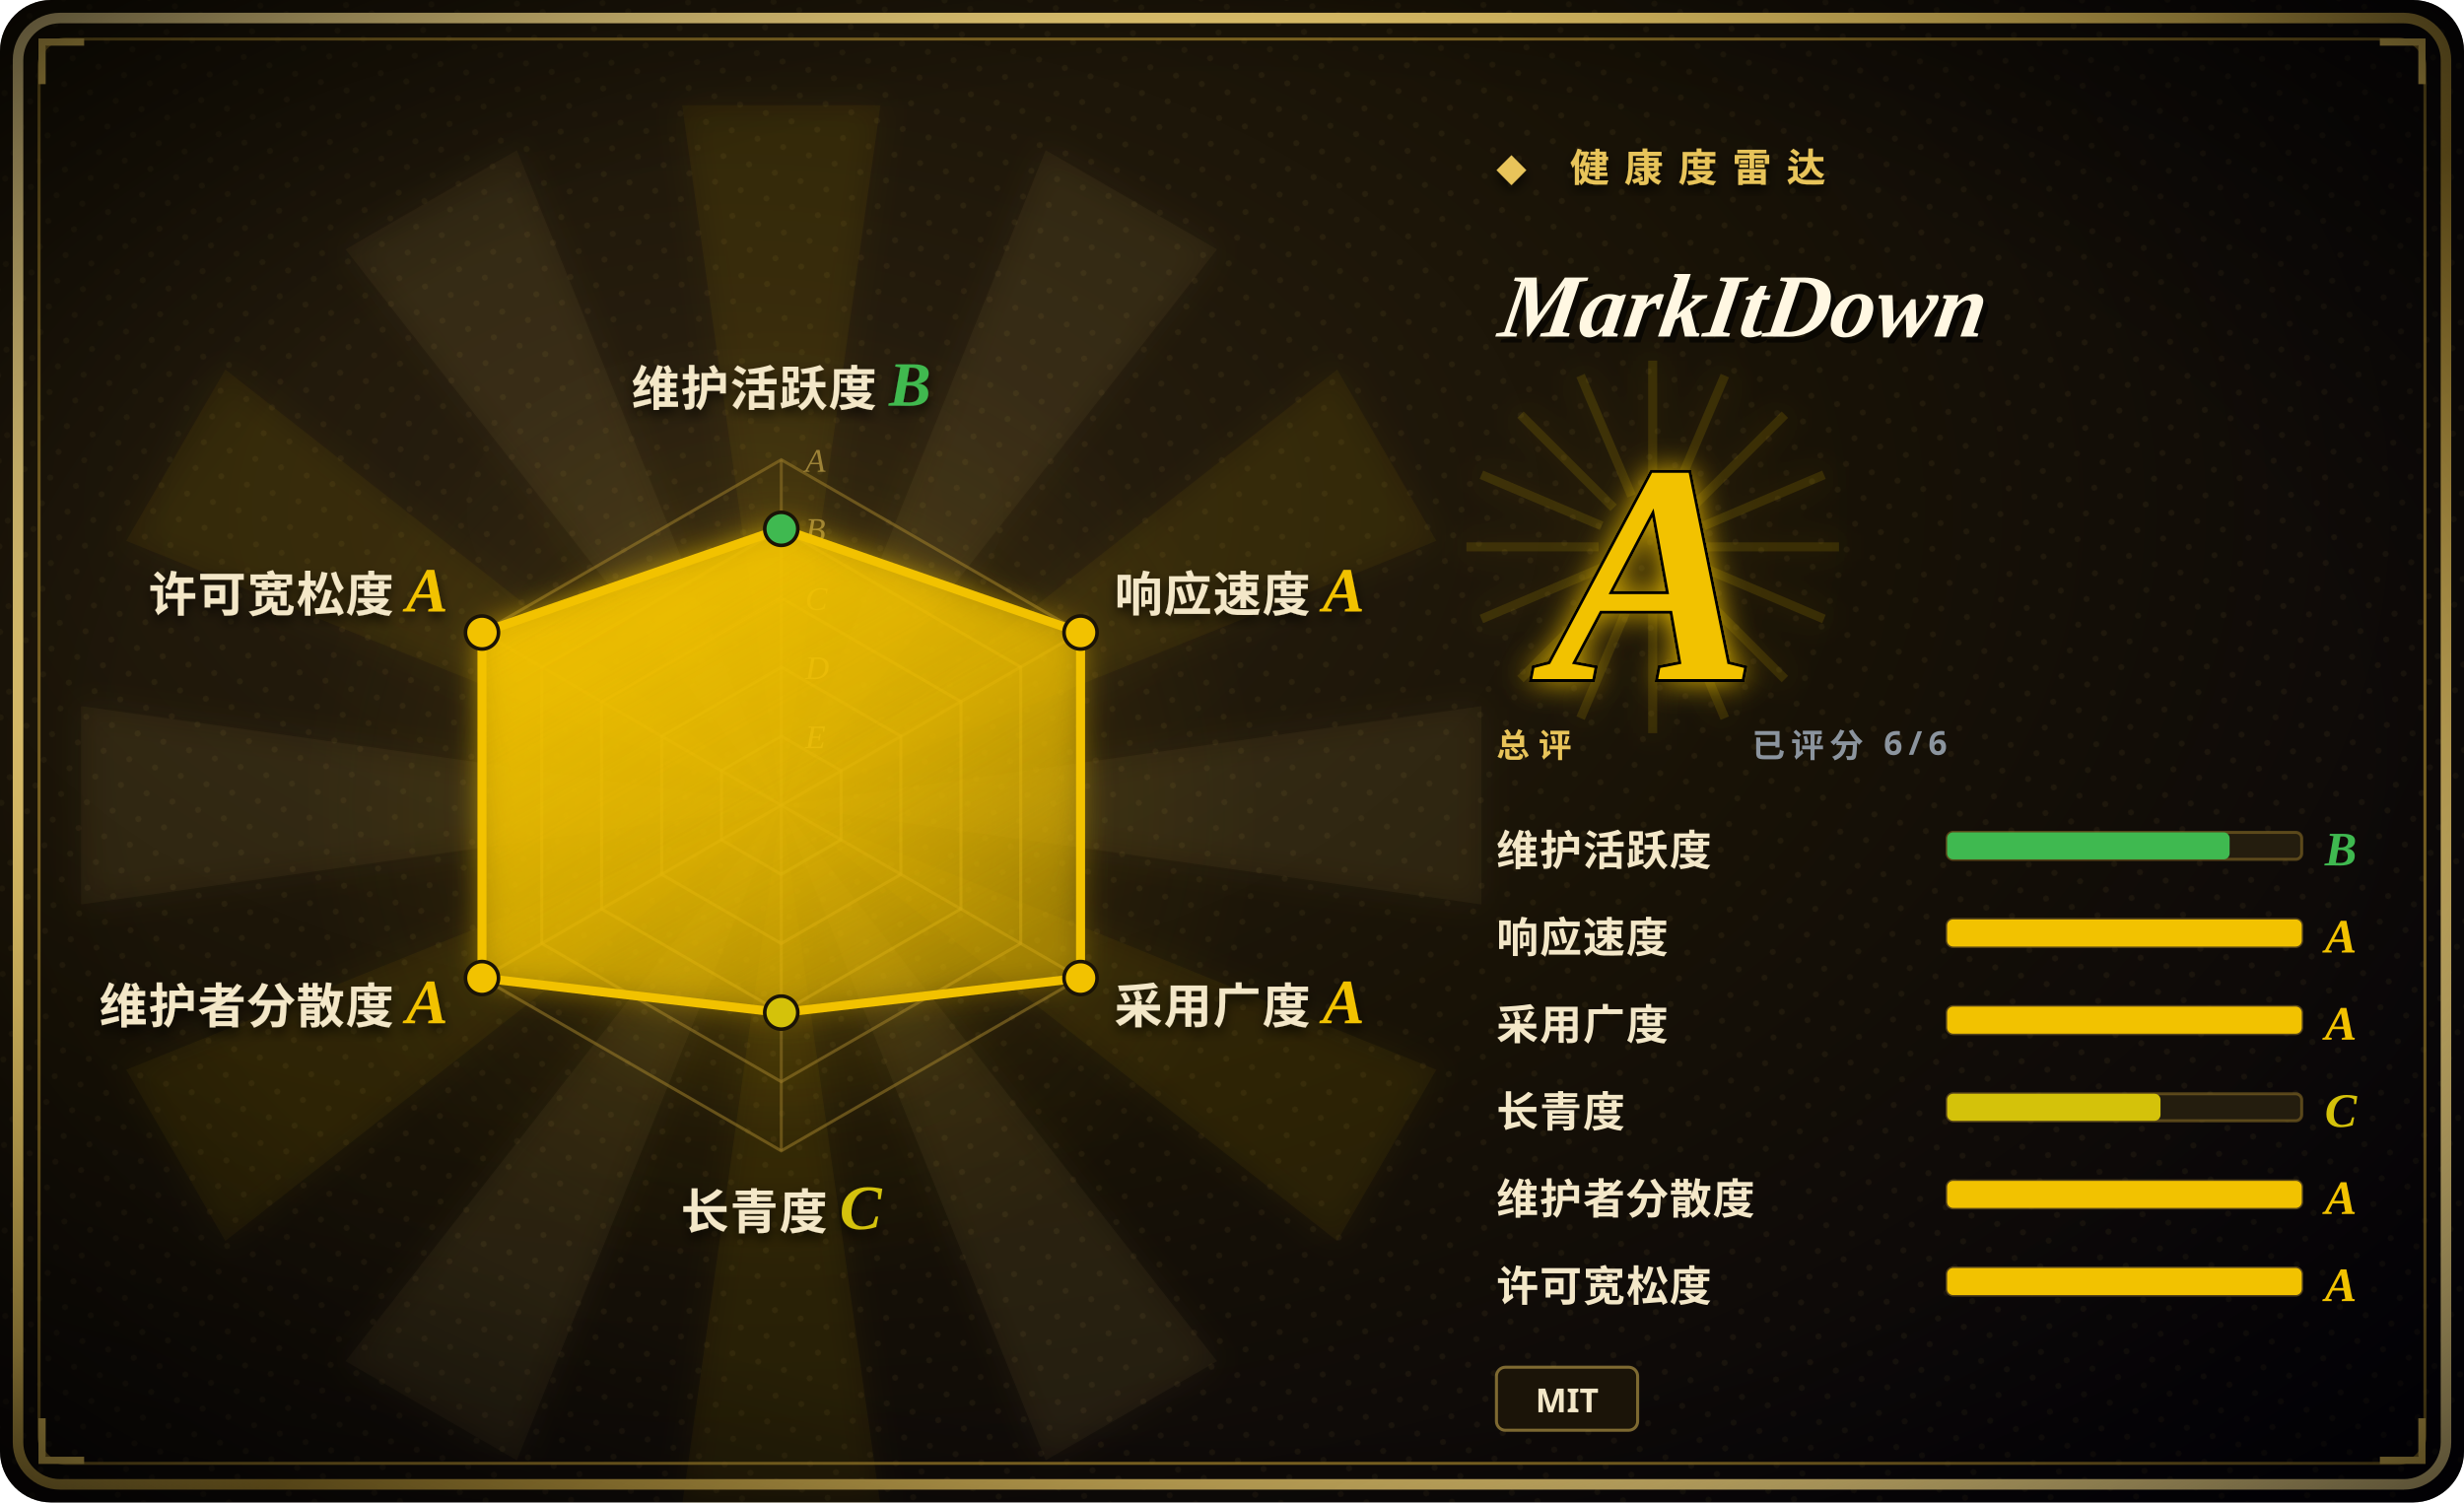
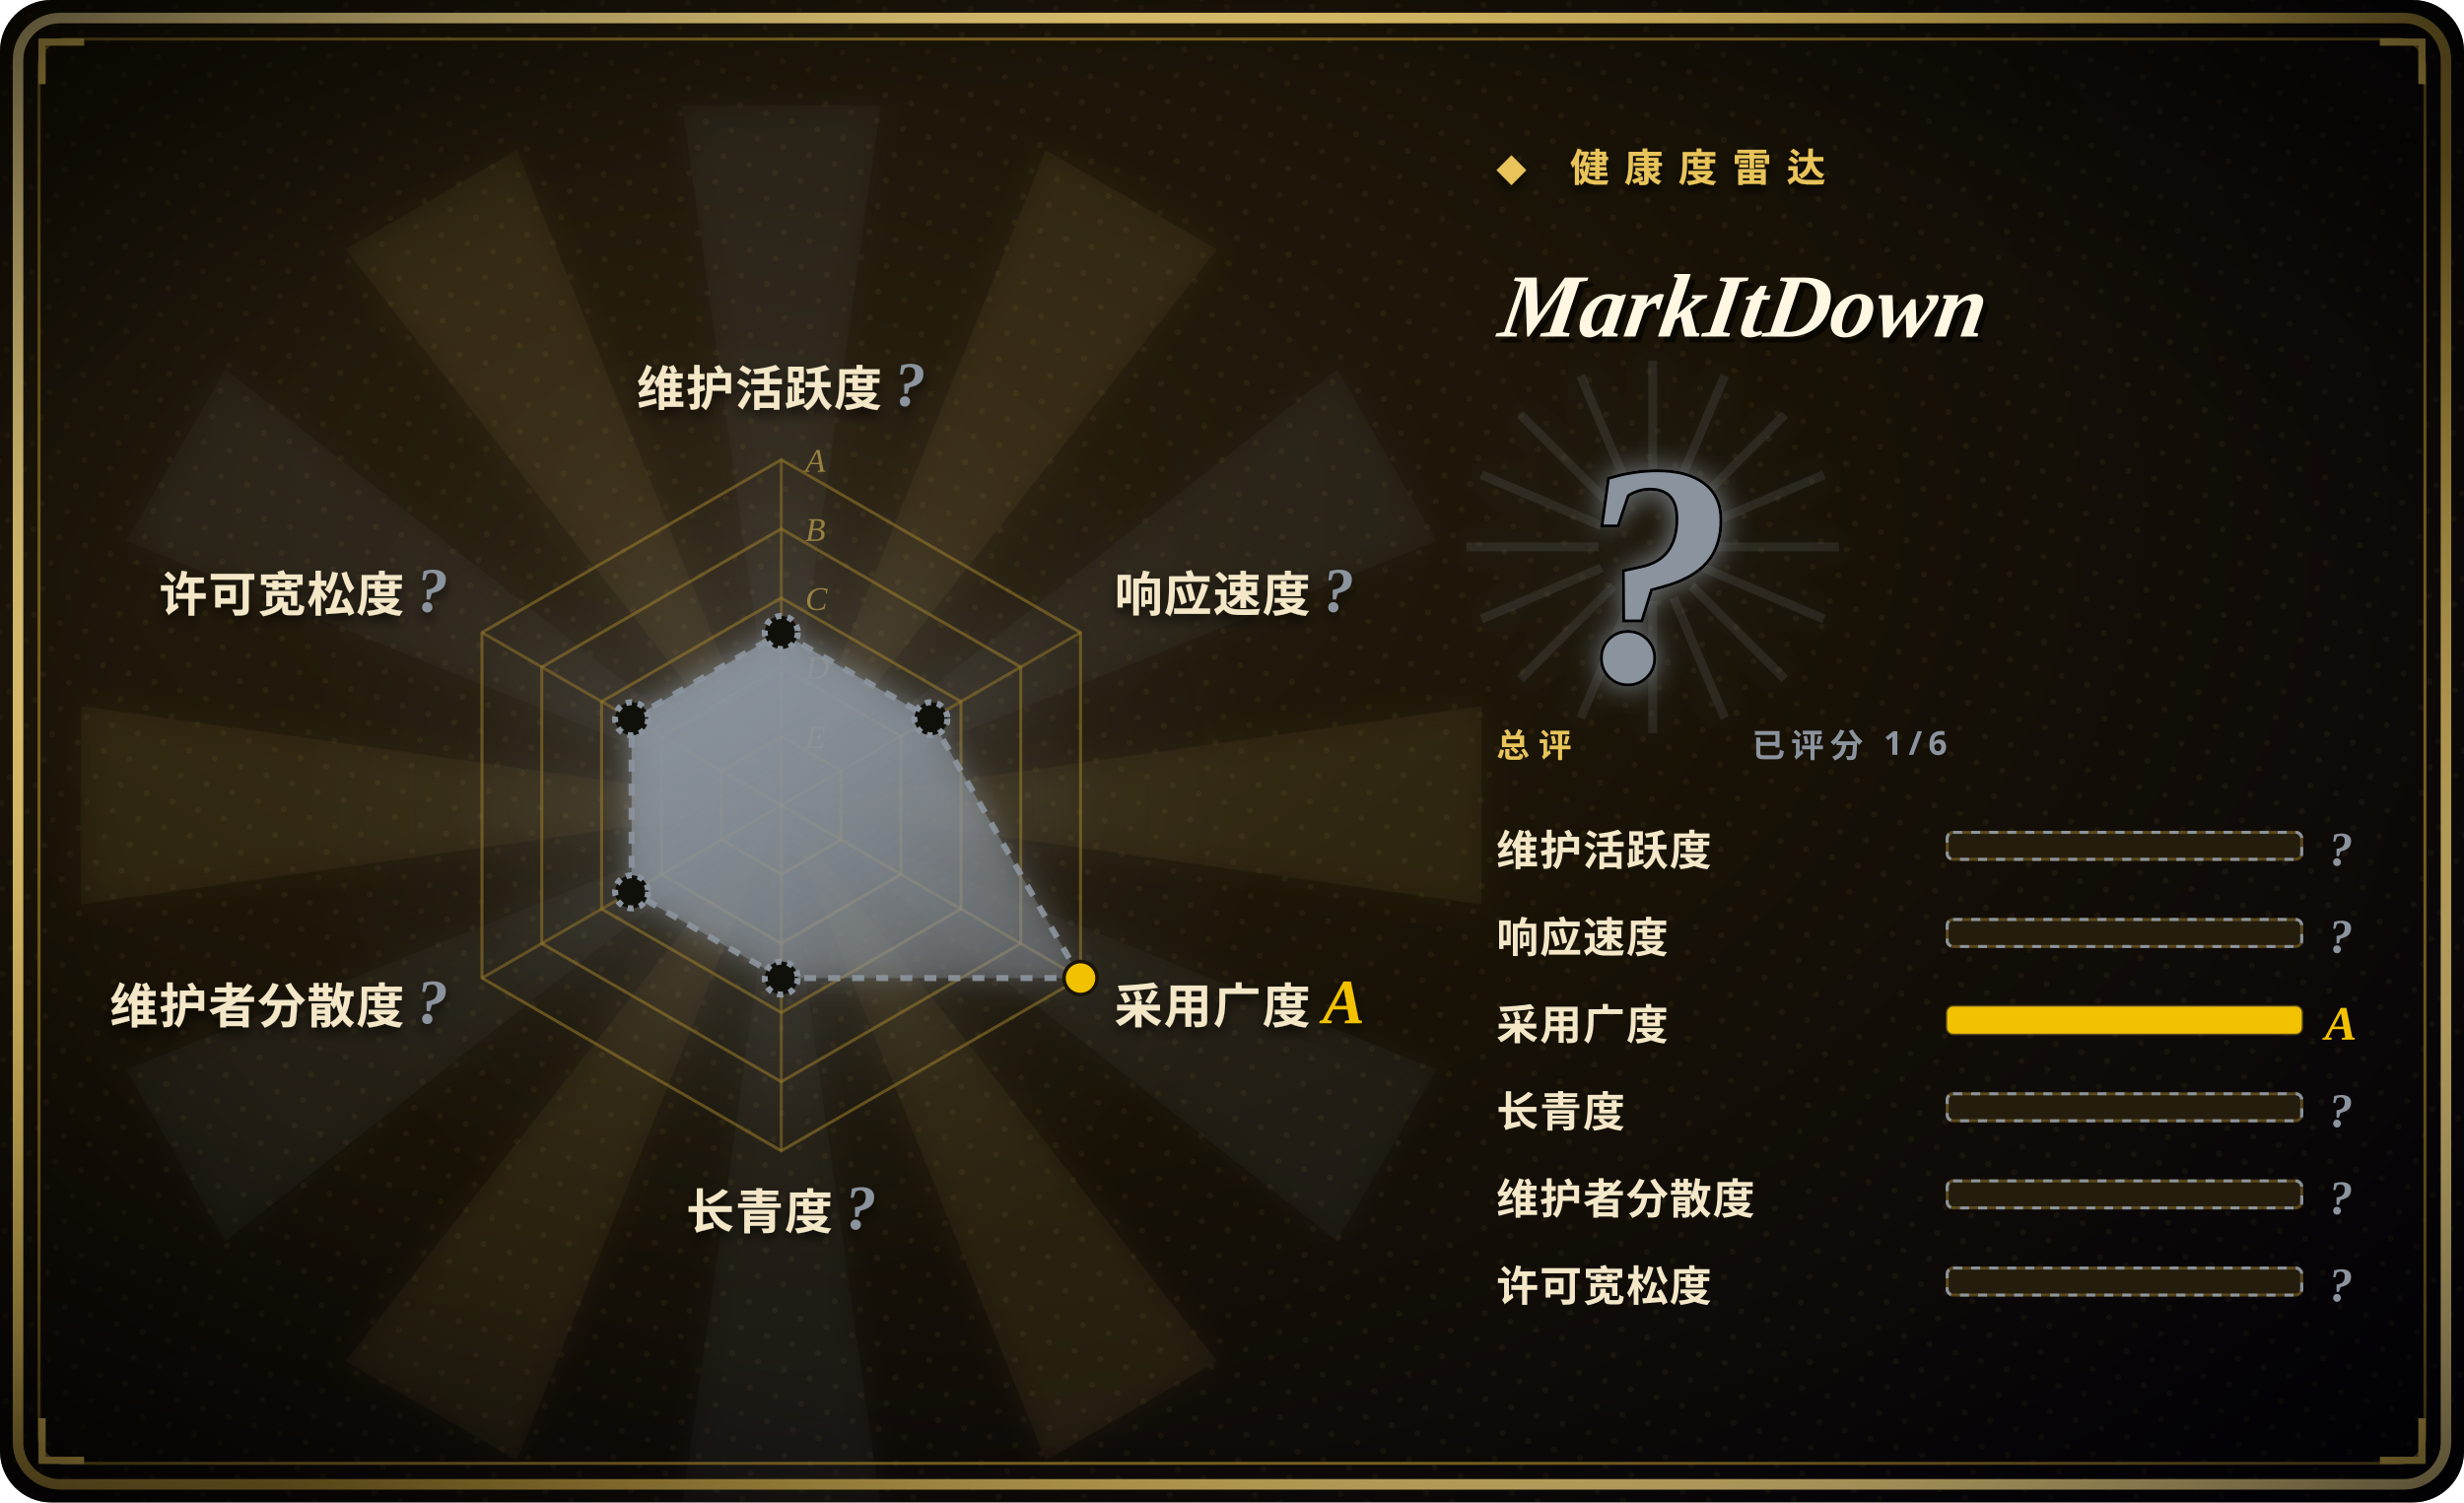
<svg xmlns="http://www.w3.org/2000/svg" width="820" height="500" viewBox="0 0 820 500">
  <defs>
    <radialGradient id="bg" cx="30%" cy="34%" r="90%">
      <stop offset="0%" stop-color="#2a2010" />
      <stop offset="48%" stop-color="#181206" />
      <stop offset="100%" stop-color="#05030a" />
    </radialGradient>
    <radialGradient id="vig" cx="50%" cy="50%" r="72%">
      <stop offset="62%" stop-color="#000000" stop-opacity="0" />
      <stop offset="100%" stop-color="#000000" stop-opacity="0.72" />
    </radialGradient>
    <linearGradient id="frame" x1="0" y1="0" x2="1" y2="1">
      <stop offset="0%" stop-color="#f6dd92" />
      <stop offset="45%" stop-color="#E8C45A" />
      <stop offset="55%" stop-color="#9c7d2a" />
      <stop offset="100%" stop-color="#f6dd92" />
    </linearGradient>
    <linearGradient id="poly" x1="0" y1="0" x2="0.7" y2="1">
-       <stop offset="0%" stop-color="#F2C200" stop-opacity="0.92" />
-       <stop offset="100%" stop-color="#F2C200" stop-opacity="0.34" />
+       <stop offset="0%" stop-color="#8B949E" stop-opacity="0.92" />
+       <stop offset="100%" stop-color="#8B949E" stop-opacity="0.34" />
    </linearGradient>
    <radialGradient id="halo" cx="50%" cy="50%" r="50%">
-       <stop offset="0%" stop-color="#F2C200" stop-opacity="0.34" />
-       <stop offset="68%" stop-color="#F2C200" stop-opacity="0.04" />
-       <stop offset="100%" stop-color="#F2C200" stop-opacity="0" />
+       <stop offset="0%" stop-color="#8B949E" stop-opacity="0.34" />
+       <stop offset="68%" stop-color="#8B949E" stop-opacity="0.04" />
+       <stop offset="100%" stop-color="#8B949E" stop-opacity="0" />
    </radialGradient>
    <filter id="glow" x="-60%" y="-60%" width="220%" height="220%">
      <feGaussianBlur stdDeviation="5" result="b" />
      <feMerge>
        <feMergeNode in="b" />
        <feMergeNode in="SourceGraphic" />
      </feMerge>
    </filter>
    <filter id="soft" x="-30%" y="-30%" width="160%" height="160%">
      <feDropShadow dx="0" dy="2" stdDeviation="2" flood-color="#000" flood-opacity="0.7" />
    </filter>
    <pattern id="halftone" width="9" height="9" patternUnits="userSpaceOnUse" patternTransform="rotate(18)">
      <circle cx="2" cy="2" r="1" fill="#E8C45A" fill-opacity="0.06" />
    </pattern>
  </defs>
  <rect width="820" height="500" rx="17" fill="url(#bg)" />
  <rect width="820" height="500" rx="17" fill="url(#halftone)" />
  <g opacity="0.5" filter="url(#glow)">
    <path d="M260,268 L493,235 L493,301 Z" fill="#E8C45A" fill-opacity="0.10" />
-     <path d="M260,268 L478,356 L445,413 Z" fill="#F2C200" fill-opacity="0.10" />
+     <path d="M260,268 L478,356 L445,413 Z" fill="#8B949E" fill-opacity="0.10" />
    <path d="M260,268 L405,453 L348,486 Z" fill="#E8C45A" fill-opacity="0.10" />
-     <path d="M260,268 L293,501 L227,501 Z" fill="#F2C200" fill-opacity="0.10" />
+     <path d="M260,268 L293,501 L227,501 Z" fill="#8B949E" fill-opacity="0.10" />
    <path d="M260,268 L172,486 L115,453 Z" fill="#E8C45A" fill-opacity="0.10" />
-     <path d="M260,268 L75,413 L42,356 Z" fill="#F2C200" fill-opacity="0.10" />
+     <path d="M260,268 L75,413 L42,356 Z" fill="#8B949E" fill-opacity="0.10" />
    <path d="M260,268 L27,301 L27,235 Z" fill="#E8C45A" fill-opacity="0.10" />
-     <path d="M260,268 L42,180 L75,123 Z" fill="#F2C200" fill-opacity="0.10" />
+     <path d="M260,268 L42,180 L75,123 Z" fill="#8B949E" fill-opacity="0.10" />
    <path d="M260,268 L115,83 L172,50 Z" fill="#E8C45A" fill-opacity="0.10" />
-     <path d="M260,268 L227,35 L293,35 Z" fill="#F2C200" fill-opacity="0.10" />
+     <path d="M260,268 L227,35 L293,35 Z" fill="#8B949E" fill-opacity="0.10" />
    <path d="M260,268 L348,50 L405,83 Z" fill="#E8C45A" fill-opacity="0.10" />
-     <path d="M260,268 L445,123 L478,180 Z" fill="#F2C200" fill-opacity="0.10" />
+     <path d="M260,268 L445,123 L478,180 Z" fill="#8B949E" fill-opacity="0.10" />
  </g>
  <circle cx="260" cy="268" r="161" fill="url(#halo)" />
  <rect x="6" y="6" width="808" height="488" rx="14" fill="none" stroke="url(#frame)" stroke-width="3.5" />
  <rect x="13" y="13" width="794" height="474" rx="9" fill="none" stroke="#9c7d2a" stroke-width="1" stroke-opacity="0.8" />
  <path d="M14,28 L14,14 L28,14" fill="none" stroke="#E8C45A" stroke-width="2.4" />
  <path d="M806,28 L806,14 L792,14" fill="none" stroke="#E8C45A" stroke-width="2.4" />
  <path d="M14,472 L14,486 L28,486" fill="none" stroke="#E8C45A" stroke-width="2.4" />
  <path d="M806,472 L806,486 L792,486" fill="none" stroke="#E8C45A" stroke-width="2.4" />
  <rect width="820" height="500" rx="17" fill="url(#vig)" />
  <polygon points="260.0,153.0 359.6,210.5 359.6,325.5 260.0,383.0 160.4,325.5 160.4,210.5" fill="none" stroke="#9c7d2a" stroke-opacity="0.55" stroke-width="1" />
  <polygon points="260.0,176.0 339.7,222.0 339.7,314.0 260.0,360.0 180.3,314.0 180.3,222.0" fill="none" stroke="#9c7d2a" stroke-opacity="0.55" stroke-width="1" />
  <polygon points="260.0,199.0 319.8,233.5 319.8,302.5 260.0,337.0 200.2,302.5 200.2,233.5" fill="none" stroke="#9c7d2a" stroke-opacity="0.55" stroke-width="1" />
  <polygon points="260.0,222.0 299.8,245.0 299.8,291.0 260.0,314.0 220.2,291.0 220.2,245.0" fill="none" stroke="#9c7d2a" stroke-opacity="0.55" stroke-width="1" />
  <polygon points="260.0,245.0 279.9,256.5 279.9,279.5 260.0,291.0 240.1,279.5 240.1,256.5" fill="none" stroke="#9c7d2a" stroke-opacity="0.55" stroke-width="1" />
  <line x1="260" y1="268" x2="260.0" y2="153.0" stroke="#9c7d2a" stroke-opacity="0.5" stroke-width="1" />
  <line x1="260" y1="268" x2="359.6" y2="210.5" stroke="#9c7d2a" stroke-opacity="0.5" stroke-width="1" />
  <line x1="260" y1="268" x2="359.6" y2="325.5" stroke="#9c7d2a" stroke-opacity="0.5" stroke-width="1" />
  <line x1="260" y1="268" x2="260.0" y2="383.0" stroke="#9c7d2a" stroke-opacity="0.5" stroke-width="1" />
  <line x1="260" y1="268" x2="160.4" y2="325.5" stroke="#9c7d2a" stroke-opacity="0.5" stroke-width="1" />
  <line x1="260" y1="268" x2="160.4" y2="210.5" stroke="#9c7d2a" stroke-opacity="0.5" stroke-width="1" />
  <text x="268" y="157.0" font-size="11" font-style="italic" fill="#E8C45A" fill-opacity="0.55" font-family="'Georgia','Times New Roman',serif">A</text>
  <text x="268" y="180.0" font-size="11" font-style="italic" fill="#E8C45A" fill-opacity="0.55" font-family="'Georgia','Times New Roman',serif">B</text>
  <text x="268" y="203.0" font-size="11" font-style="italic" fill="#E8C45A" fill-opacity="0.55" font-family="'Georgia','Times New Roman',serif">C</text>
  <text x="268" y="226.0" font-size="11" font-style="italic" fill="#E8C45A" fill-opacity="0.55" font-family="'Georgia','Times New Roman',serif">D</text>
  <text x="268" y="249.0" font-size="11" font-style="italic" fill="#E8C45A" fill-opacity="0.55" font-family="'Georgia','Times New Roman',serif">E</text>
-   <polygon points="260.0,176.0 359.6,210.5 359.6,325.5 260.0,337.0 160.4,325.5 160.4,210.5" fill="url(#poly)" filter="url(#glow)" />
-   <line x1="260.0" y1="176.0" x2="359.6" y2="210.5" stroke="#F2C200" stroke-width="3" />
-   <line x1="359.6" y1="210.5" x2="359.6" y2="325.5" stroke="#F2C200" stroke-width="3" />
-   <line x1="359.6" y1="325.5" x2="260.0" y2="337.0" stroke="#F2C200" stroke-width="3" />
-   <line x1="260.0" y1="337.0" x2="160.4" y2="325.5" stroke="#F2C200" stroke-width="3" />
-   <line x1="160.4" y1="325.5" x2="160.4" y2="210.5" stroke="#F2C200" stroke-width="3" />
-   <line x1="160.4" y1="210.5" x2="260.0" y2="176.0" stroke="#F2C200" stroke-width="3" />
-   <circle cx="260.0" cy="176.0" r="5.5" fill="#3FB950" stroke="#1a1306" stroke-width="1.2" />
-   <circle cx="359.6" cy="210.5" r="5.5" fill="#F2C200" stroke="#1a1306" stroke-width="1.2" />
+   <polygon points="260.0,210.5 309.8,239.2 359.6,325.5 260.0,325.5 210.2,296.8 210.2,239.2" fill="url(#poly)" filter="url(#glow)" />
+   <line x1="260.0" y1="210.5" x2="309.8" y2="239.2" stroke="#8B949E" stroke-width="2" stroke-dasharray="4 4" stroke-opacity="0.92" />
+   <line x1="309.8" y1="239.2" x2="359.6" y2="325.5" stroke="#8B949E" stroke-width="2" stroke-dasharray="4 4" stroke-opacity="0.92" />
+   <line x1="359.6" y1="325.5" x2="260.0" y2="325.5" stroke="#8B949E" stroke-width="2" stroke-dasharray="4 4" stroke-opacity="0.92" />
+   <line x1="260.0" y1="325.5" x2="210.2" y2="296.8" stroke="#8B949E" stroke-width="2" stroke-dasharray="4 4" stroke-opacity="0.92" />
+   <line x1="210.2" y1="296.8" x2="210.2" y2="239.2" stroke="#8B949E" stroke-width="2" stroke-dasharray="4 4" stroke-opacity="0.92" />
+   <line x1="210.2" y1="239.2" x2="260.0" y2="210.5" stroke="#8B949E" stroke-width="2" stroke-dasharray="4 4" stroke-opacity="0.92" />
+   <circle cx="260.0" cy="210.5" r="5.5" fill="#10100b" stroke="#8B949E" stroke-width="2" stroke-dasharray="2 2" />
+   <circle cx="309.8" cy="239.2" r="5.5" fill="#10100b" stroke="#8B949E" stroke-width="2" stroke-dasharray="2 2" />
  <circle cx="359.6" cy="325.5" r="5.5" fill="#F2C200" stroke="#1a1306" stroke-width="1.2" />
-   <circle cx="260.0" cy="337.0" r="5.5" fill="#D4C20A" stroke="#1a1306" stroke-width="1.2" />
-   <circle cx="160.4" cy="325.5" r="5.5" fill="#F2C200" stroke="#1a1306" stroke-width="1.2" />
-   <circle cx="160.4" cy="210.5" r="5.5" fill="#F2C200" stroke="#1a1306" stroke-width="1.2" />
-   <text x="260.0" y="135.0" font-size="16" font-weight="900" fill="#f3e7c8" text-anchor="middle" font-family="'PingFang SC','Hiragino Sans GB','Heiti SC','Microsoft YaHei',sans-serif" letter-spacing="0.4" filter="url(#soft)">维护活跃度 <tspan fill="#3FB950" font-family="'Georgia','Times New Roman',serif" font-style="italic" font-size="21">B</tspan>
+   <circle cx="260.0" cy="325.5" r="5.5" fill="#10100b" stroke="#8B949E" stroke-width="2" stroke-dasharray="2 2" />
+   <circle cx="210.2" cy="296.8" r="5.5" fill="#10100b" stroke="#8B949E" stroke-width="2" stroke-dasharray="2 2" />
+   <circle cx="210.2" cy="239.2" r="5.5" fill="#10100b" stroke="#8B949E" stroke-width="2" stroke-dasharray="2 2" />
+   <text x="260.0" y="135.0" font-size="16" font-weight="900" fill="#f3e7c8" text-anchor="middle" font-family="'PingFang SC','Hiragino Sans GB','Heiti SC','Microsoft YaHei',sans-serif" letter-spacing="0.4" filter="url(#soft)">维护活跃度 <tspan fill="#8B949E" font-family="'Georgia','Times New Roman',serif" font-style="italic" font-size="21">?</tspan>
  </text>
-   <text x="370.9" y="203.5" font-size="16" font-weight="900" fill="#f3e7c8" text-anchor="start" font-family="'PingFang SC','Hiragino Sans GB','Heiti SC','Microsoft YaHei',sans-serif" letter-spacing="0.4" filter="url(#soft)">响应速度 <tspan fill="#F2C200" font-family="'Georgia','Times New Roman',serif" font-style="italic" font-size="21">A</tspan>
+   <text x="370.9" y="203.5" font-size="16" font-weight="900" fill="#f3e7c8" text-anchor="start" font-family="'PingFang SC','Hiragino Sans GB','Heiti SC','Microsoft YaHei',sans-serif" letter-spacing="0.4" filter="url(#soft)">响应速度 <tspan fill="#8B949E" font-family="'Georgia','Times New Roman',serif" font-style="italic" font-size="21">?</tspan>
  </text>
  <text x="370.9" y="340.5" font-size="16" font-weight="900" fill="#f3e7c8" text-anchor="start" font-family="'PingFang SC','Hiragino Sans GB','Heiti SC','Microsoft YaHei',sans-serif" letter-spacing="0.4" filter="url(#soft)">采用广度 <tspan fill="#F2C200" font-family="'Georgia','Times New Roman',serif" font-style="italic" font-size="21">A</tspan>
  </text>
-   <text x="260.0" y="409.0" font-size="16" font-weight="900" fill="#f3e7c8" text-anchor="middle" font-family="'PingFang SC','Hiragino Sans GB','Heiti SC','Microsoft YaHei',sans-serif" letter-spacing="0.4" filter="url(#soft)">长青度 <tspan fill="#D4C20A" font-family="'Georgia','Times New Roman',serif" font-style="italic" font-size="21">C</tspan>
+   <text x="260.0" y="409.0" font-size="16" font-weight="900" fill="#f3e7c8" text-anchor="middle" font-family="'PingFang SC','Hiragino Sans GB','Heiti SC','Microsoft YaHei',sans-serif" letter-spacing="0.4" filter="url(#soft)">长青度 <tspan fill="#8B949E" font-family="'Georgia','Times New Roman',serif" font-style="italic" font-size="21">?</tspan>
  </text>
-   <text x="149.1" y="340.5" font-size="16" font-weight="900" fill="#f3e7c8" text-anchor="end" font-family="'PingFang SC','Hiragino Sans GB','Heiti SC','Microsoft YaHei',sans-serif" letter-spacing="0.4" filter="url(#soft)">维护者分散度 <tspan fill="#F2C200" font-family="'Georgia','Times New Roman',serif" font-style="italic" font-size="21">A</tspan>
+   <text x="149.1" y="340.5" font-size="16" font-weight="900" fill="#f3e7c8" text-anchor="end" font-family="'PingFang SC','Hiragino Sans GB','Heiti SC','Microsoft YaHei',sans-serif" letter-spacing="0.4" filter="url(#soft)">维护者分散度 <tspan fill="#8B949E" font-family="'Georgia','Times New Roman',serif" font-style="italic" font-size="21">?</tspan>
  </text>
-   <text x="149.1" y="203.5" font-size="16" font-weight="900" fill="#f3e7c8" text-anchor="end" font-family="'PingFang SC','Hiragino Sans GB','Heiti SC','Microsoft YaHei',sans-serif" letter-spacing="0.4" filter="url(#soft)">许可宽松度 <tspan fill="#F2C200" font-family="'Georgia','Times New Roman',serif" font-style="italic" font-size="21">A</tspan>
+   <text x="149.1" y="203.5" font-size="16" font-weight="900" fill="#f3e7c8" text-anchor="end" font-family="'PingFang SC','Hiragino Sans GB','Heiti SC','Microsoft YaHei',sans-serif" letter-spacing="0.4" filter="url(#soft)">许可宽松度 <tspan fill="#8B949E" font-family="'Georgia','Times New Roman',serif" font-style="italic" font-size="21">?</tspan>
  </text>
  <text x="498" y="60" font-size="13" letter-spacing="5" fill="#E8C45A" font-weight="900" font-family="'PingFang SC','Hiragino Sans GB','Heiti SC','Microsoft YaHei',sans-serif" filter="url(#soft)">◆ 健康度雷达</text>
  <g transform="translate(498,112) skewX(-9)">
    <text x="2" y="2" font-size="30" font-weight="900" font-style="italic" fill="#000" fill-opacity="0.6" font-family="'Georgia','Times New Roman',serif">MarkItDown</text>
    <text x="0" y="0" font-size="30" font-weight="900" font-style="italic" fill="#fff7e2" font-family="'Georgia','Times New Roman',serif">MarkItDown</text>
  </g>
  <line x1="498" y1="124" x2="648" y2="124" stroke="url(#frame)" stroke-width="2" />
  <g opacity="0.85" filter="url(#glow)">
-     <line x1="568" y1="182" x2="612" y2="182" stroke="#F2C200" stroke-opacity="0.16" stroke-width="3" />
-     <line x1="567" y1="189" x2="607" y2="206" stroke="#F2C200" stroke-opacity="0.16" stroke-width="3" />
-     <line x1="563" y1="195" x2="594" y2="226" stroke="#F2C200" stroke-opacity="0.16" stroke-width="3" />
-     <line x1="557" y1="199" x2="574" y2="239" stroke="#F2C200" stroke-opacity="0.16" stroke-width="3" />
-     <line x1="550" y1="200" x2="550" y2="244" stroke="#F2C200" stroke-opacity="0.16" stroke-width="3" />
-     <line x1="543" y1="199" x2="526" y2="239" stroke="#F2C200" stroke-opacity="0.16" stroke-width="3" />
-     <line x1="537" y1="195" x2="506" y2="226" stroke="#F2C200" stroke-opacity="0.16" stroke-width="3" />
-     <line x1="533" y1="189" x2="493" y2="206" stroke="#F2C200" stroke-opacity="0.16" stroke-width="3" />
-     <line x1="532" y1="182" x2="488" y2="182" stroke="#F2C200" stroke-opacity="0.16" stroke-width="3" />
-     <line x1="533" y1="175" x2="493" y2="158" stroke="#F2C200" stroke-opacity="0.16" stroke-width="3" />
-     <line x1="537" y1="169" x2="506" y2="138" stroke="#F2C200" stroke-opacity="0.16" stroke-width="3" />
-     <line x1="543" y1="165" x2="526" y2="125" stroke="#F2C200" stroke-opacity="0.16" stroke-width="3" />
-     <line x1="550" y1="164" x2="550" y2="120" stroke="#F2C200" stroke-opacity="0.16" stroke-width="3" />
-     <line x1="557" y1="165" x2="574" y2="125" stroke="#F2C200" stroke-opacity="0.16" stroke-width="3" />
-     <line x1="563" y1="169" x2="594" y2="138" stroke="#F2C200" stroke-opacity="0.16" stroke-width="3" />
-     <line x1="567" y1="175" x2="607" y2="158" stroke="#F2C200" stroke-opacity="0.16" stroke-width="3" />
+     <line x1="568" y1="182" x2="612" y2="182" stroke="#8B949E" stroke-opacity="0.16" stroke-width="3" />
+     <line x1="567" y1="189" x2="607" y2="206" stroke="#8B949E" stroke-opacity="0.16" stroke-width="3" />
+     <line x1="563" y1="195" x2="594" y2="226" stroke="#8B949E" stroke-opacity="0.16" stroke-width="3" />
+     <line x1="557" y1="199" x2="574" y2="239" stroke="#8B949E" stroke-opacity="0.16" stroke-width="3" />
+     <line x1="550" y1="200" x2="550" y2="244" stroke="#8B949E" stroke-opacity="0.16" stroke-width="3" />
+     <line x1="543" y1="199" x2="526" y2="239" stroke="#8B949E" stroke-opacity="0.16" stroke-width="3" />
+     <line x1="537" y1="195" x2="506" y2="226" stroke="#8B949E" stroke-opacity="0.16" stroke-width="3" />
+     <line x1="533" y1="189" x2="493" y2="206" stroke="#8B949E" stroke-opacity="0.16" stroke-width="3" />
+     <line x1="532" y1="182" x2="488" y2="182" stroke="#8B949E" stroke-opacity="0.16" stroke-width="3" />
+     <line x1="533" y1="175" x2="493" y2="158" stroke="#8B949E" stroke-opacity="0.16" stroke-width="3" />
+     <line x1="537" y1="169" x2="506" y2="138" stroke="#8B949E" stroke-opacity="0.16" stroke-width="3" />
+     <line x1="543" y1="165" x2="526" y2="125" stroke="#8B949E" stroke-opacity="0.16" stroke-width="3" />
+     <line x1="550" y1="164" x2="550" y2="120" stroke="#8B949E" stroke-opacity="0.16" stroke-width="3" />
+     <line x1="557" y1="165" x2="574" y2="125" stroke="#8B949E" stroke-opacity="0.16" stroke-width="3" />
+     <line x1="563" y1="169" x2="594" y2="138" stroke="#8B949E" stroke-opacity="0.16" stroke-width="3" />
+     <line x1="567" y1="175" x2="607" y2="158" stroke="#8B949E" stroke-opacity="0.16" stroke-width="3" />
  </g>
-   <text x="550" y="226" font-size="104" font-weight="900" font-style="italic" text-anchor="middle" fill="#F2C200" stroke="#000" stroke-width="2" paint-order="stroke" font-family="'Georgia','Times New Roman',serif" filter="url(#glow)">A</text>
+   <text x="550" y="226" font-size="104" font-weight="900" font-style="italic" text-anchor="middle" fill="#8B949E" stroke="#000" stroke-width="2" paint-order="stroke" font-family="'Georgia','Times New Roman',serif" filter="url(#glow)">?</text>
  <text x="498" y="252" font-size="11" letter-spacing="3" fill="#E8C45A" font-family="'PingFang SC','Hiragino Sans GB','Heiti SC','Microsoft YaHei',sans-serif" font-weight="900">总评</text>
-   <text x="648" y="252" font-size="11" letter-spacing="2" fill="#8B949E" font-family="'PingFang SC','Hiragino Sans GB','Heiti SC','Microsoft YaHei',sans-serif" font-weight="900" text-anchor="end">已评分 6/6</text>
+   <text x="648" y="252" font-size="11" letter-spacing="2" fill="#8B949E" font-family="'PingFang SC','Hiragino Sans GB','Heiti SC','Microsoft YaHei',sans-serif" font-weight="900" text-anchor="end">已评分 1/6</text>
  <text x="498" y="288" font-size="14" font-weight="900" fill="#f3e7c8" font-family="'PingFang SC','Hiragino Sans GB','Heiti SC','Microsoft YaHei',sans-serif" letter-spacing="0.4">维护活跃度</text>
  <rect x="648" y="277" width="118" height="9" rx="2" fill="#241d0e" stroke="#9c7d2a" stroke-opacity="0.5" />
-   <rect x="648" y="277" width="94" height="9" rx="2" fill="#3FB950" />
-   <text x="779" y="288" font-size="16" font-weight="900" font-style="italic" fill="#3FB950" font-family="'Georgia','Times New Roman',serif" text-anchor="middle">B</text>
+   <rect x="648" y="277" width="118" height="9" rx="2" fill="none" stroke="#8B949E" stroke-dasharray="3 3" />
+   <text x="779" y="288" font-size="16" font-weight="900" font-style="italic" fill="#8B949E" font-family="'Georgia','Times New Roman',serif" text-anchor="middle">?</text>
  <text x="498" y="317" font-size="14" font-weight="900" fill="#f3e7c8" font-family="'PingFang SC','Hiragino Sans GB','Heiti SC','Microsoft YaHei',sans-serif" letter-spacing="0.4">响应速度</text>
  <rect x="648" y="306" width="118" height="9" rx="2" fill="#241d0e" stroke="#9c7d2a" stroke-opacity="0.5" />
-   <rect x="648" y="306" width="118" height="9" rx="2" fill="#F2C200" />
-   <text x="779" y="317" font-size="16" font-weight="900" font-style="italic" fill="#F2C200" font-family="'Georgia','Times New Roman',serif" text-anchor="middle">A</text>
+   <rect x="648" y="306" width="118" height="9" rx="2" fill="none" stroke="#8B949E" stroke-dasharray="3 3" />
+   <text x="779" y="317" font-size="16" font-weight="900" font-style="italic" fill="#8B949E" font-family="'Georgia','Times New Roman',serif" text-anchor="middle">?</text>
  <text x="498" y="346" font-size="14" font-weight="900" fill="#f3e7c8" font-family="'PingFang SC','Hiragino Sans GB','Heiti SC','Microsoft YaHei',sans-serif" letter-spacing="0.4">采用广度</text>
  <rect x="648" y="335" width="118" height="9" rx="2" fill="#241d0e" stroke="#9c7d2a" stroke-opacity="0.5" />
  <rect x="648" y="335" width="118" height="9" rx="2" fill="#F2C200" />
  <text x="779" y="346" font-size="16" font-weight="900" font-style="italic" fill="#F2C200" font-family="'Georgia','Times New Roman',serif" text-anchor="middle">A</text>
  <text x="498" y="375" font-size="14" font-weight="900" fill="#f3e7c8" font-family="'PingFang SC','Hiragino Sans GB','Heiti SC','Microsoft YaHei',sans-serif" letter-spacing="0.4">长青度</text>
  <rect x="648" y="364" width="118" height="9" rx="2" fill="#241d0e" stroke="#9c7d2a" stroke-opacity="0.5" />
-   <rect x="648" y="364" width="71" height="9" rx="2" fill="#D4C20A" />
-   <text x="779" y="375" font-size="16" font-weight="900" font-style="italic" fill="#D4C20A" font-family="'Georgia','Times New Roman',serif" text-anchor="middle">C</text>
+   <rect x="648" y="364" width="118" height="9" rx="2" fill="none" stroke="#8B949E" stroke-dasharray="3 3" />
+   <text x="779" y="375" font-size="16" font-weight="900" font-style="italic" fill="#8B949E" font-family="'Georgia','Times New Roman',serif" text-anchor="middle">?</text>
  <text x="498" y="404" font-size="14" font-weight="900" fill="#f3e7c8" font-family="'PingFang SC','Hiragino Sans GB','Heiti SC','Microsoft YaHei',sans-serif" letter-spacing="0.4">维护者分散度</text>
  <rect x="648" y="393" width="118" height="9" rx="2" fill="#241d0e" stroke="#9c7d2a" stroke-opacity="0.5" />
-   <rect x="648" y="393" width="118" height="9" rx="2" fill="#F2C200" />
-   <text x="779" y="404" font-size="16" font-weight="900" font-style="italic" fill="#F2C200" font-family="'Georgia','Times New Roman',serif" text-anchor="middle">A</text>
+   <rect x="648" y="393" width="118" height="9" rx="2" fill="none" stroke="#8B949E" stroke-dasharray="3 3" />
+   <text x="779" y="404" font-size="16" font-weight="900" font-style="italic" fill="#8B949E" font-family="'Georgia','Times New Roman',serif" text-anchor="middle">?</text>
  <text x="498" y="433" font-size="14" font-weight="900" fill="#f3e7c8" font-family="'PingFang SC','Hiragino Sans GB','Heiti SC','Microsoft YaHei',sans-serif" letter-spacing="0.4">许可宽松度</text>
  <rect x="648" y="422" width="118" height="9" rx="2" fill="#241d0e" stroke="#9c7d2a" stroke-opacity="0.5" />
-   <rect x="648" y="422" width="118" height="9" rx="2" fill="#F2C200" />
-   <text x="779" y="433" font-size="16" font-weight="900" font-style="italic" fill="#F2C200" font-family="'Georgia','Times New Roman',serif" text-anchor="middle">A</text>
-   <rect x="498" y="455" width="47" height="21" rx="3" fill="#1b1408" stroke="#E8C45A" stroke-opacity="0.5" />
-   <text x="521.5" y="470" font-size="11" font-weight="700" fill="#f3e7c8" text-anchor="middle" font-family="'PingFang SC','Hiragino Sans GB','Heiti SC','Microsoft YaHei',sans-serif">MIT</text>
+   <rect x="648" y="422" width="118" height="9" rx="2" fill="none" stroke="#8B949E" stroke-dasharray="3 3" />
+   <text x="779" y="433" font-size="16" font-weight="900" font-style="italic" fill="#8B949E" font-family="'Georgia','Times New Roman',serif" text-anchor="middle">?</text>
</svg>
